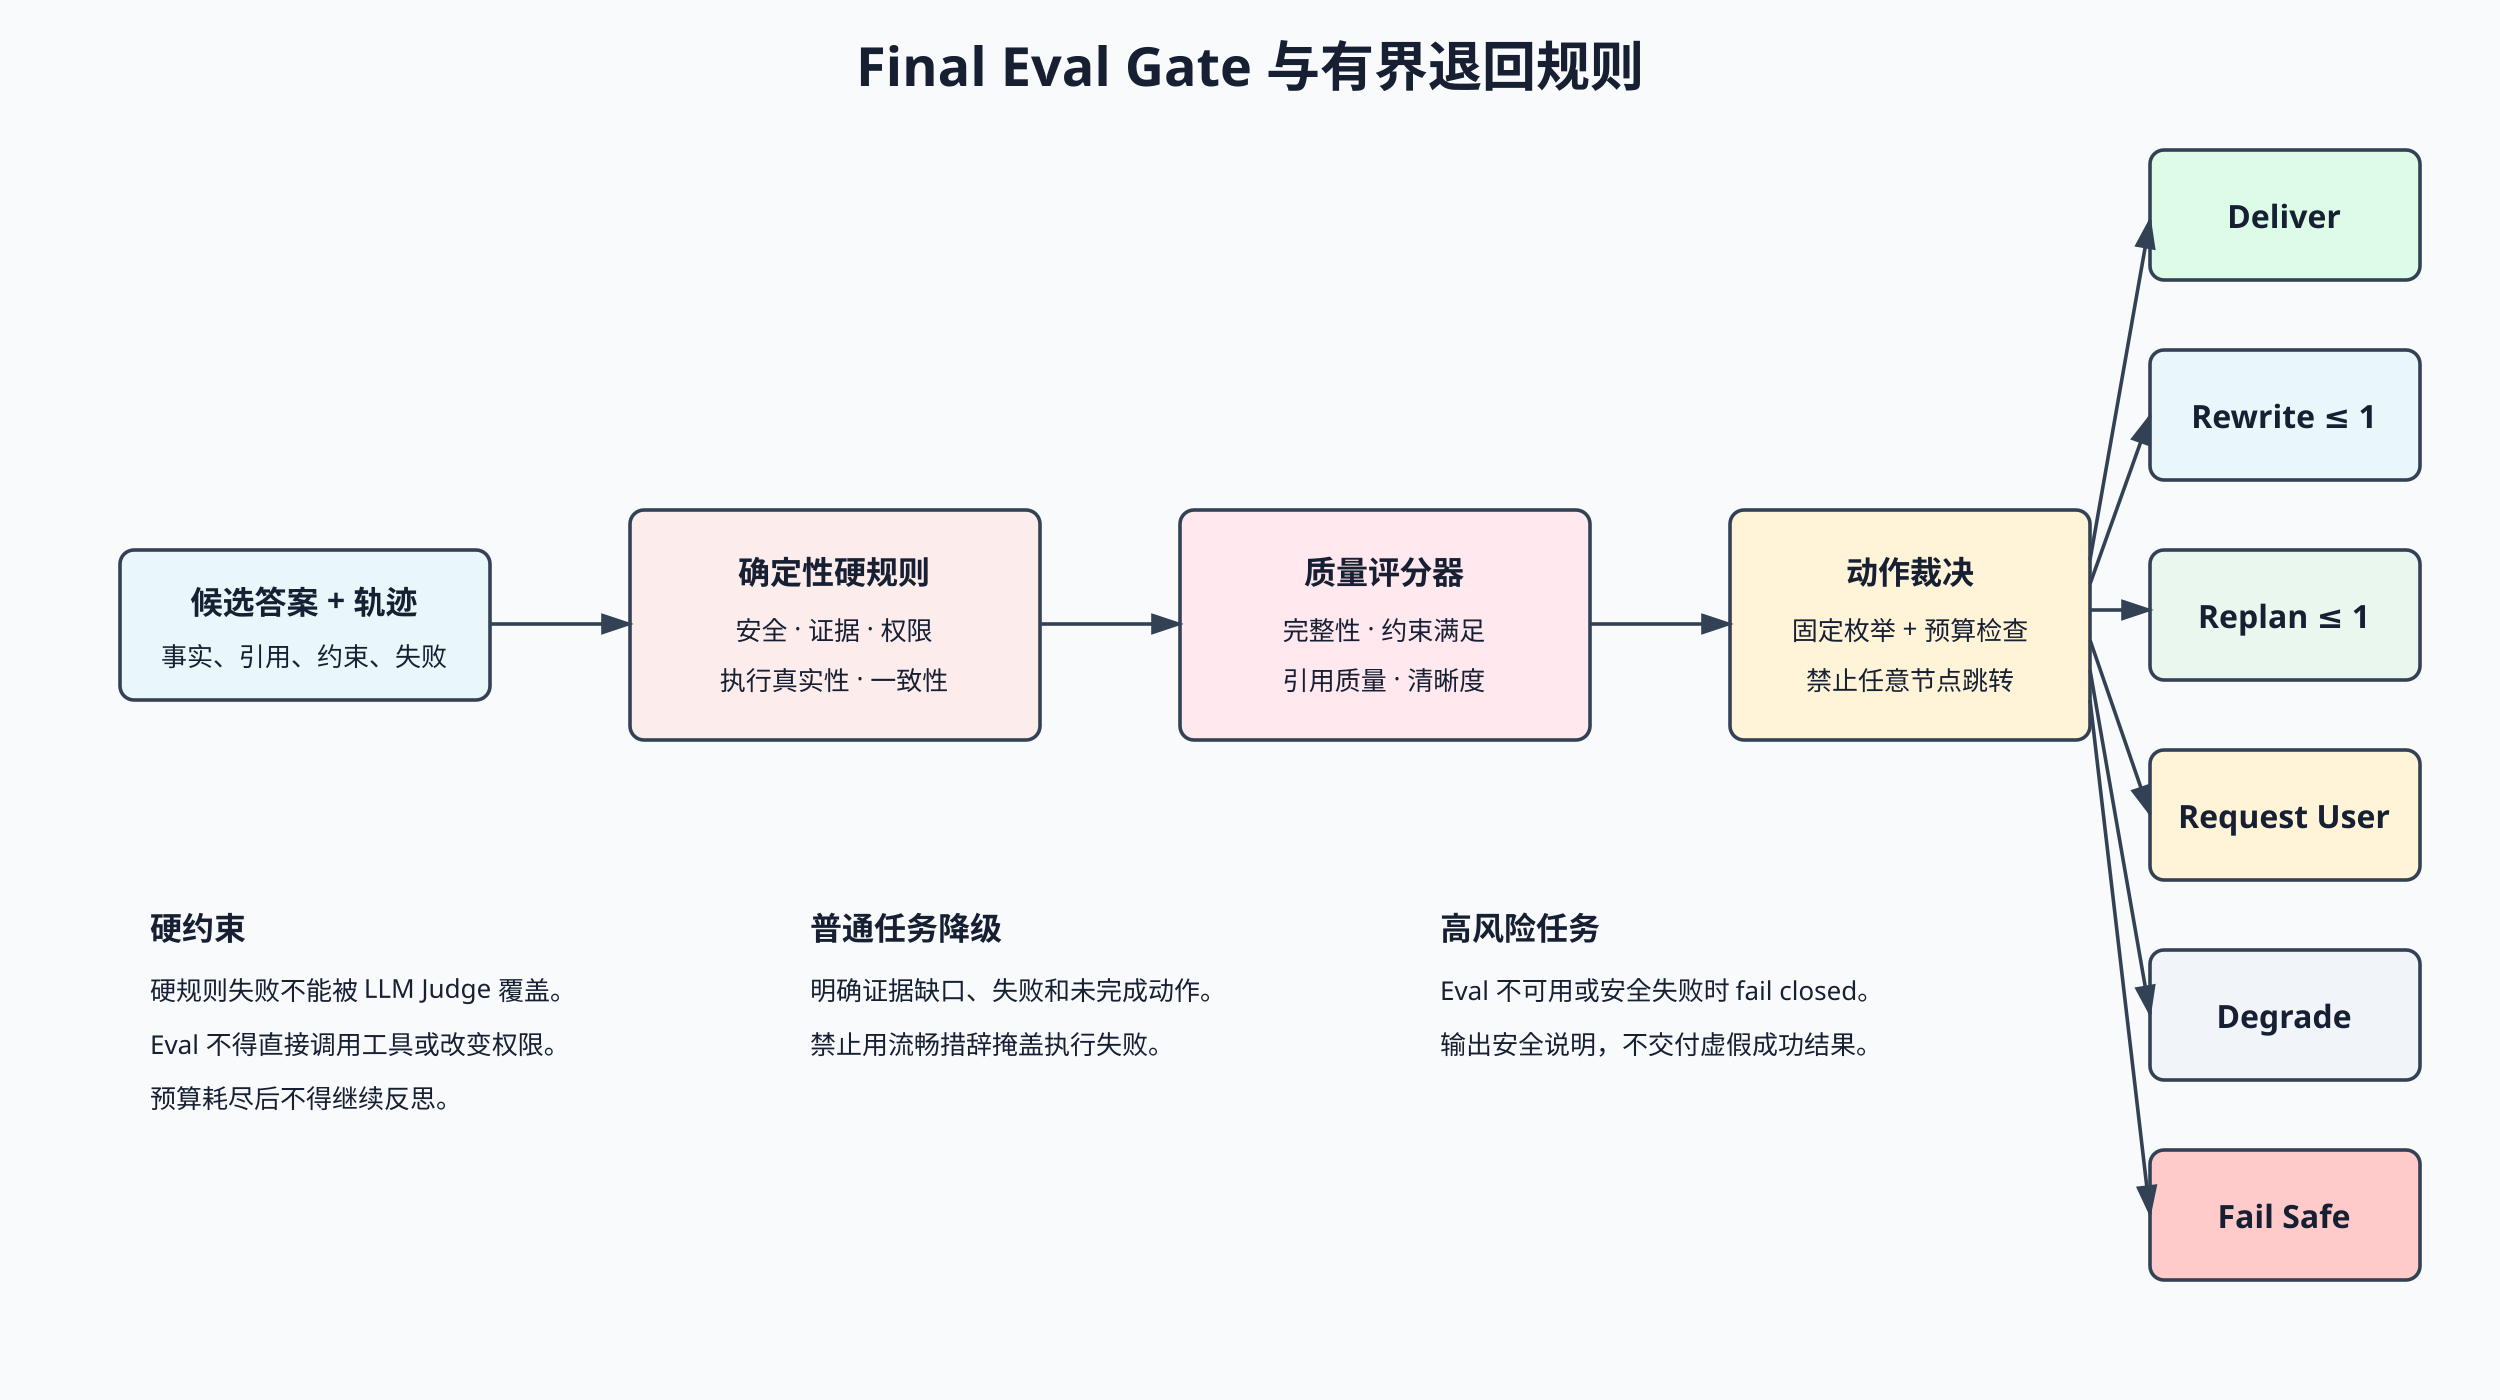
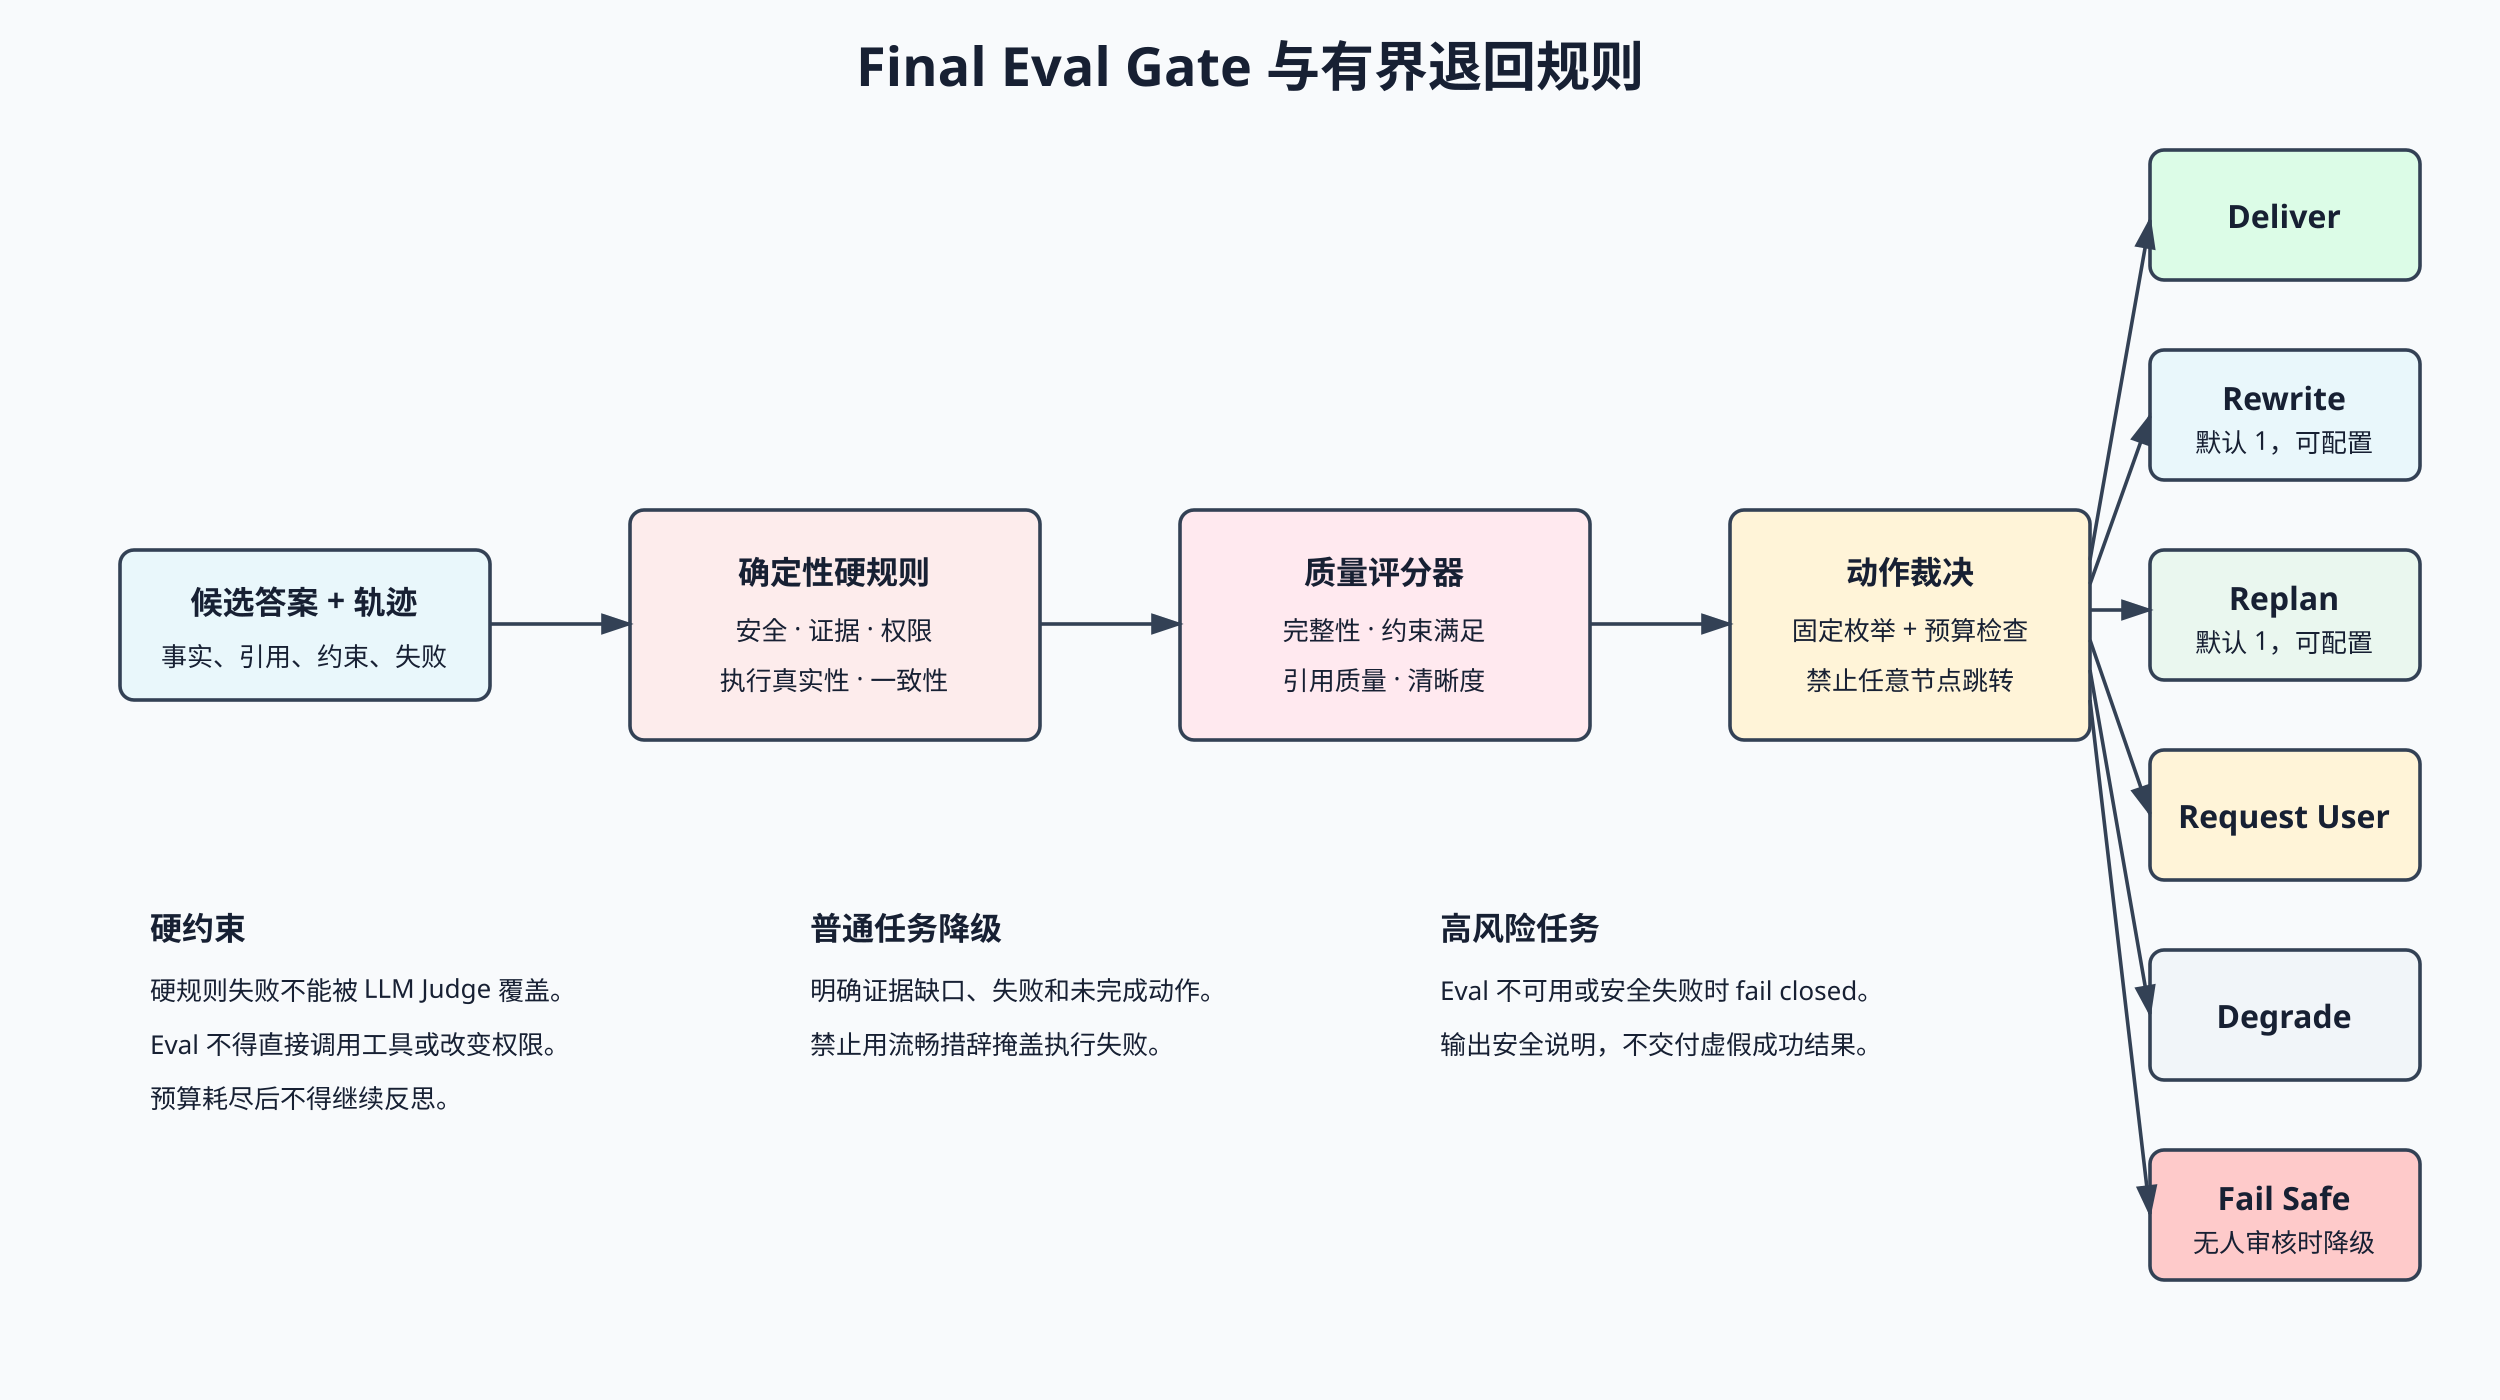
<svg xmlns="http://www.w3.org/2000/svg" width="1250" height="700" viewBox="0 0 1250 700" role="img" aria-labelledby="title desc">
  <defs>
    <marker id="a" markerWidth="9" markerHeight="9" refX="8" refY="3" orient="auto">
      <path d="M0,0 L0,6 L9,3 z" fill="#334155" />
    </marker>
    <style>text{font-family:'Microsoft YaHei',sans-serif;fill:#172033}.h{font-size:27px;font-weight:700}.t{font-size:16px;font-weight:700}.s{font-size:13px}.b{stroke:#334155;stroke-width:1.8;rx:7}.l{fill:none;stroke:#334155;stroke-width:1.8;marker-end:url(#a)}</style>
  </defs>
  <rect width="1250" height="700" fill="#f8fafc" />
  <text x="625" y="43" text-anchor="middle" class="h">Final Eval Gate 与有界退回规则</text>
  <rect x="60" y="275" width="185" height="75" fill="#e9f7fb" class="b" />
  <text x="152" y="307" text-anchor="middle" class="t">候选答案 + 轨迹</text>
  <text x="152" y="333" text-anchor="middle" class="s">事实、引用、约束、失败</text>
  <rect x="315" y="255" width="205" height="115" fill="#fdecec" class="b" />
  <text x="417" y="292" text-anchor="middle" class="t">确定性硬规则</text>
  <text x="417" y="320" text-anchor="middle" class="s">安全 · 证据 · 权限</text>
  <text x="417" y="345" text-anchor="middle" class="s">执行真实性 · 一致性</text>
  <rect x="590" y="255" width="205" height="115" fill="#ffe9ef" class="b" />
  <text x="692" y="292" text-anchor="middle" class="t">质量评分器</text>
  <text x="692" y="320" text-anchor="middle" class="s">完整性 · 约束满足</text>
  <text x="692" y="345" text-anchor="middle" class="s">引用质量 · 清晰度</text>
  <rect x="865" y="255" width="180" height="115" fill="#fff4d8" class="b" />
  <text x="955" y="292" text-anchor="middle" class="t">动作裁决</text>
  <text x="955" y="320" text-anchor="middle" class="s">固定枚举 + 预算检查</text>
  <text x="955" y="345" text-anchor="middle" class="s">禁止任意节点跳转</text>
  <rect x="1075" y="75" width="135" height="65" fill="#dcfce7" class="b" />
  <text x="1142" y="114" text-anchor="middle" class="t">Deliver</text>
  <rect x="1075" y="175" width="135" height="65" fill="#e9f7fb" class="b" />
-   <text x="1142" y="214" text-anchor="middle" class="t">Rewrite ≤ 1</text>
+   <text x="1142" y="205" text-anchor="middle" class="t">Rewrite</text>
+   <text x="1142" y="226" text-anchor="middle" class="s">默认 1，可配置</text>
  <rect x="1075" y="275" width="135" height="65" fill="#eaf7ef" class="b" />
-   <text x="1142" y="314" text-anchor="middle" class="t">Replan ≤ 1</text>
+   <text x="1142" y="305" text-anchor="middle" class="t">Replan</text>
+   <text x="1142" y="326" text-anchor="middle" class="s">默认 1，可配置</text>
  <rect x="1075" y="375" width="135" height="65" fill="#fff4d8" class="b" />
  <text x="1142" y="414" text-anchor="middle" class="t">Request User</text>
  <rect x="1075" y="475" width="135" height="65" fill="#f1f5f9" class="b" />
  <text x="1142" y="514" text-anchor="middle" class="t">Degrade</text>
  <rect x="1075" y="575" width="135" height="65" fill="#fecaca" class="b" />
-   <text x="1142" y="614" text-anchor="middle" class="t">Fail Safe</text>
+   <text x="1142" y="605" text-anchor="middle" class="t">Fail Safe</text>
+   <text x="1142" y="626" text-anchor="middle" class="s">无人审核时降级</text>
  <path d="M245 312H315" class="l" />
  <path d="M520 312H590" class="l" />
  <path d="M795 312H865" class="l" />
  <path d="M1045 280L1075 110" class="l" />
  <path d="M1045 292L1075 208" class="l" />
  <path d="M1045 305H1075" class="l" />
  <path d="M1045 320L1075 407" class="l" />
  <path d="M1045 335L1075 507" class="l" />
  <path d="M1045 350L1075 607" class="l" />
  <text x="75" y="470" class="t">硬约束</text>
  <text x="75" y="500" class="s">硬规则失败不能被 LLM Judge 覆盖。</text>
  <text x="75" y="527" class="s">Eval 不得直接调用工具或改变权限。</text>
  <text x="75" y="554" class="s">预算耗尽后不得继续反思。</text>
  <text x="405" y="470" class="t">普通任务降级</text>
  <text x="405" y="500" class="s">明确证据缺口、失败和未完成动作。</text>
  <text x="405" y="527" class="s">禁止用流畅措辞掩盖执行失败。</text>
  <text x="720" y="470" class="t">高风险任务</text>
  <text x="720" y="500" class="s">Eval 不可用或安全失败时 fail closed。</text>
  <text x="720" y="527" class="s">输出安全说明，不交付虚假成功结果。</text>
</svg>
